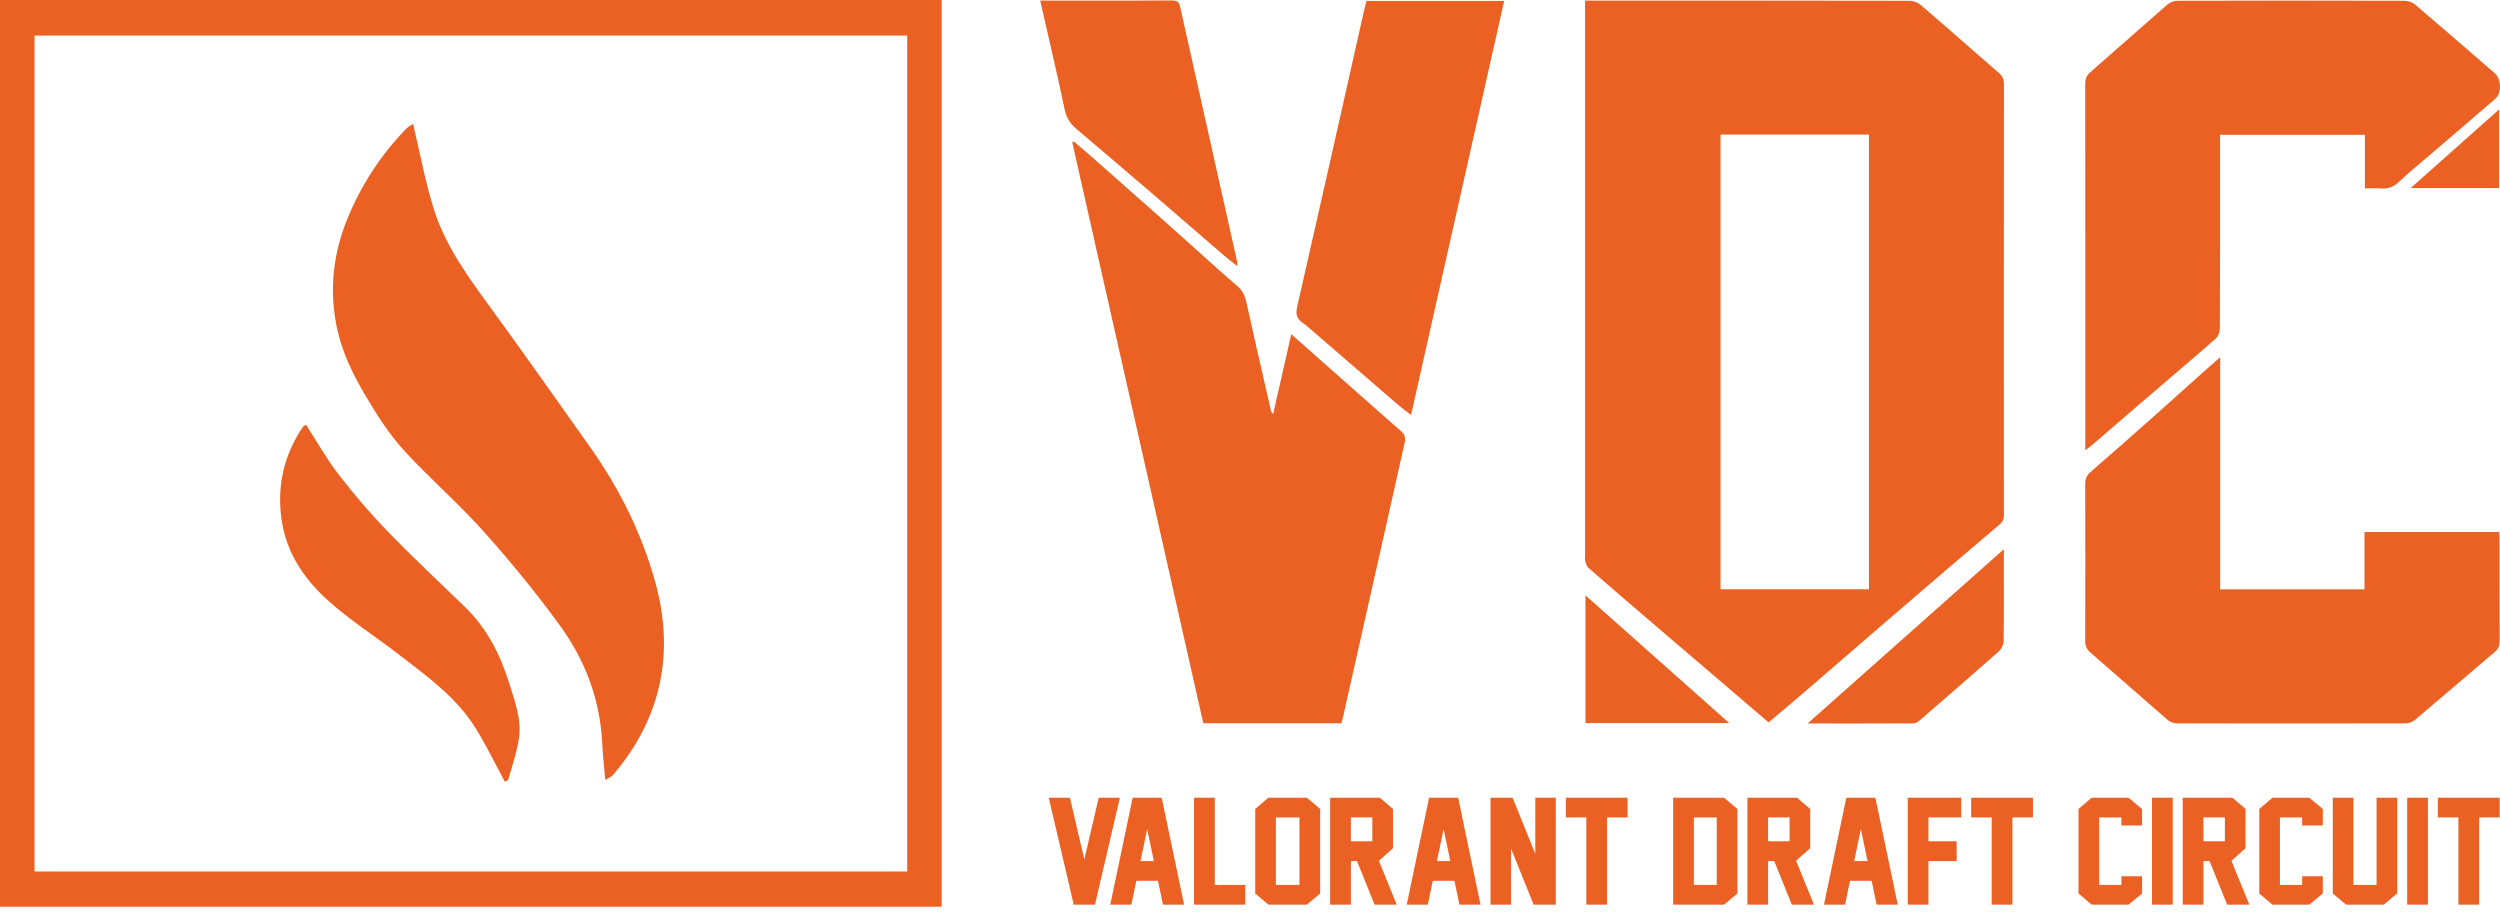
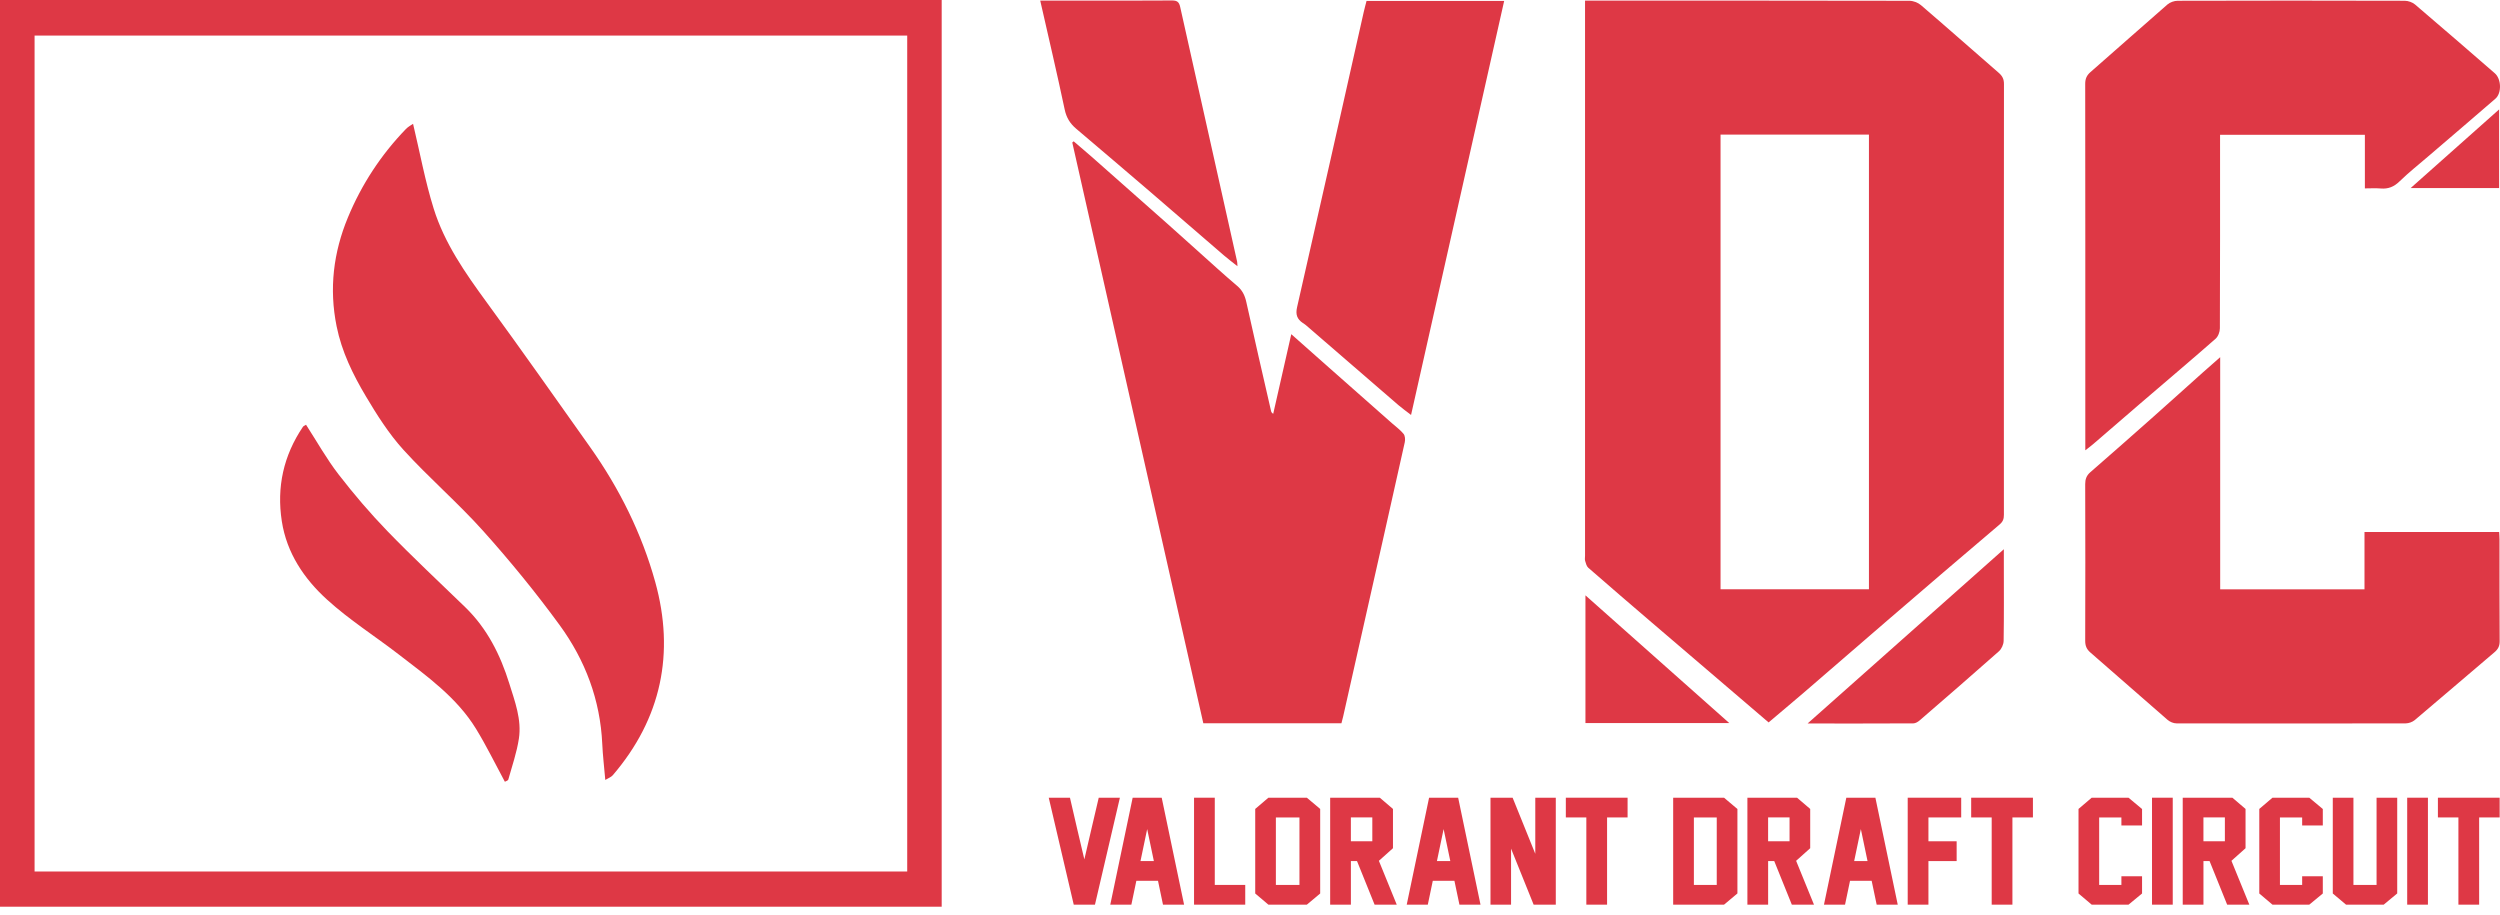
<svg xmlns="http://www.w3.org/2000/svg" width="123" height="45" viewBox="0 0 123 45" fill="none">
-   <path d="M87.015 35.543C86.319 34.948 85.639 34.367 84.96 33.785C83.727 32.731 82.493 31.679 81.261 30.623C80.219 29.73 79.177 28.837 78.144 27.934C78.058 27.858 78.024 27.715 77.989 27.596C77.966 27.519 77.984 27.43 77.984 27.347C77.984 18.41 77.984 9.475 77.984 0.539C77.984 0.385 77.984 0.232 77.984 0.03H78.403C83.583 0.03 88.763 0.028 93.943 0.039C94.135 0.039 94.367 0.129 94.512 0.254C95.796 1.355 97.062 2.477 98.34 3.585C98.517 3.739 98.596 3.894 98.595 4.133C98.588 11.196 98.589 18.259 98.592 25.321C98.592 25.518 98.557 25.655 98.381 25.804C96.522 27.376 94.677 28.963 92.831 30.55C91.475 31.717 90.124 32.891 88.768 34.059C88.199 34.548 87.622 35.029 87.014 35.544L87.015 35.543ZM91.952 6.624H84.651V28.991H91.952V6.624Z" fill="#eb6123" />
-   <path d="M66.001 35.584H59.203C57.054 26.058 54.905 16.535 52.756 7.011C52.779 6.992 52.802 6.972 52.825 6.953C53.113 7.2 53.403 7.444 53.688 7.694C54.923 8.784 56.158 9.874 57.39 10.968C58.221 11.706 59.043 12.453 59.871 13.193C60.201 13.487 60.532 13.781 60.869 14.066C61.117 14.275 61.246 14.53 61.316 14.85C61.711 16.643 62.127 18.431 62.536 20.221C62.546 20.265 62.561 20.307 62.642 20.36C62.934 19.071 63.227 17.782 63.531 16.442C64.169 17.008 64.764 17.536 65.36 18.063C66.399 18.981 67.437 19.898 68.476 20.815C68.672 20.989 68.89 21.146 69.055 21.346C69.131 21.44 69.144 21.628 69.115 21.758C68.436 24.807 67.748 27.855 67.062 30.903C66.737 32.346 66.413 33.789 66.088 35.231C66.061 35.347 66.031 35.461 65.999 35.584H66.001Z" fill="#eb6123" />
-   <path d="M102.597 22.155V19.629C102.597 14.463 102.599 9.296 102.592 4.13C102.592 3.881 102.66 3.714 102.85 3.548C104.116 2.444 105.367 1.325 106.635 0.223C106.763 0.112 106.972 0.038 107.143 0.038C110.866 0.027 114.588 0.027 118.311 0.038C118.482 0.038 118.691 0.111 118.82 0.221C120.136 1.341 121.44 2.474 122.745 3.605C123.067 3.884 123.092 4.58 122.774 4.856C121.674 5.81 120.565 6.753 119.461 7.7C118.989 8.105 118.501 8.492 118.057 8.924C117.784 9.19 117.501 9.306 117.127 9.273C116.879 9.252 116.628 9.269 116.352 9.269V6.633H109.227C109.227 6.782 109.227 6.921 109.227 7.061C109.227 10.091 109.231 13.122 109.218 16.152C109.218 16.328 109.133 16.556 109.005 16.668C107.785 17.737 106.545 18.785 105.313 19.842C104.535 20.51 103.76 21.183 102.982 21.852C102.878 21.943 102.765 22.024 102.598 22.155L102.597 22.155Z" fill="#eb6123" />
-   <path d="M109.233 17.574V28.996H116.333V26.174H122.959C122.965 26.303 122.976 26.419 122.976 26.535C122.977 28.205 122.972 29.876 122.983 31.546C122.984 31.785 122.907 31.94 122.726 32.092C121.417 33.201 120.118 34.322 118.806 35.428C118.692 35.524 118.51 35.589 118.36 35.59C114.601 35.598 110.842 35.599 107.083 35.59C106.935 35.59 106.757 35.515 106.644 35.417C105.374 34.318 104.118 33.203 102.848 32.104C102.656 31.938 102.591 31.767 102.592 31.52C102.6 28.955 102.6 26.389 102.592 23.823C102.591 23.578 102.654 23.399 102.843 23.234C103.879 22.333 104.909 21.424 105.936 20.513C106.758 19.784 107.573 19.046 108.392 18.314C108.647 18.086 108.905 17.862 109.232 17.575L109.233 17.574Z" fill="#eb6123" />
-   <path d="M67.235 0.046H74.005C72.479 6.831 70.96 13.587 69.424 20.416C69.192 20.236 68.987 20.091 68.797 19.928C67.279 18.619 65.764 17.306 64.247 15.995C64.202 15.956 64.149 15.927 64.1 15.893C63.818 15.699 63.732 15.481 63.817 15.111C64.923 10.274 66.006 5.431 67.096 0.59C67.137 0.407 67.189 0.225 67.234 0.046H67.235Z" fill="#eb6123" />
-   <path d="M51.18 0.03C51.751 0.03 52.267 0.03 52.784 0.03C54.409 0.03 56.035 0.036 57.66 0.023C57.915 0.022 58.011 0.099 58.065 0.342C58.994 4.519 59.932 8.694 60.866 12.87C60.877 12.915 60.874 12.963 60.883 13.098C60.629 12.895 60.419 12.74 60.222 12.57C59.019 11.536 57.822 10.494 56.618 9.461C55.397 8.414 54.171 7.371 52.944 6.33C52.646 6.077 52.466 5.786 52.382 5.386C52.008 3.615 51.593 1.853 51.179 0.029L51.18 0.03Z" fill="#eb6123" />
-   <path d="M98.589 27.022C98.589 27.319 98.589 27.53 98.589 27.74C98.589 29.004 98.599 30.267 98.579 31.531C98.576 31.705 98.478 31.926 98.349 32.041C97.058 33.187 95.752 34.315 94.446 35.444C94.362 35.517 94.242 35.589 94.138 35.59C92.443 35.599 90.748 35.596 88.933 35.596C92.176 32.717 95.342 29.905 98.589 27.022Z" fill="#eb6123" />
-   <path d="M85.081 35.576H78.004V29.291C80.369 31.391 82.695 33.457 85.081 35.576Z" fill="#eb6123" />
-   <path d="M122.956 9.253H118.603C120.086 7.935 121.501 6.677 122.956 5.384V9.253Z" fill="#eb6123" />
-   <path d="M53.35 42.282C53.502 41.632 53.622 41.117 53.709 40.737C53.797 40.358 53.913 39.861 54.058 39.247H55.099L53.872 44.509H52.828L51.598 39.247H52.642C52.785 39.863 52.899 40.361 52.987 40.739C53.075 41.118 53.196 41.632 53.35 42.282Z" fill="#eb6123" />
-   <path d="M57.219 44.509L56.974 43.337H55.908L55.663 44.509H54.626L55.727 39.247H57.156L58.257 44.509H57.219H57.219ZM56.77 42.365L56.441 40.791L56.112 42.365H56.771H56.77Z" fill="#eb6123" />
-   <path d="M61.266 44.509H58.747V39.247H59.767V43.538H61.266V44.509Z" fill="#eb6123" />
-   <path d="M64.953 43.96L64.297 44.509H62.405L61.757 43.96V39.8L62.405 39.247H64.297L64.953 39.8V43.96ZM63.933 43.538V40.218H62.773V43.538H63.933Z" fill="#eb6123" />
-   <path d="M68.72 44.509H67.63L66.765 42.365H66.464V44.509H65.444V39.247H67.886L68.534 39.8V41.732L67.841 42.352L68.72 44.509H68.72ZM66.463 41.391H67.518V40.215H66.463V41.391Z" fill="#eb6123" />
-   <path d="M71.804 44.509L71.558 43.337H70.493L70.248 44.509H69.211L70.311 39.247H71.741L72.841 44.509H71.804H71.804ZM71.355 42.365L71.026 40.791L70.697 42.365H71.356H71.355Z" fill="#eb6123" />
-   <path d="M75.455 44.509L74.344 41.752V44.509H73.332V39.247H74.421L75.536 42.007V39.247H76.545V44.503L76.549 44.51H75.455V44.509Z" fill="#eb6123" />
-   <path d="M80.077 40.218H79.068V44.509H78.048V40.218H77.039V39.247H80.077V40.218Z" fill="#eb6123" />
-   <path d="M84.822 39.247L85.481 39.803V43.957L84.822 44.51H82.32V39.247H84.822V39.247ZM84.464 43.538V40.218H83.339V43.538H84.464Z" fill="#eb6123" />
-   <path d="M89.248 44.509H88.158L87.293 42.365H86.992V44.509H85.972V39.247H88.414L89.062 39.8V41.732L88.369 42.352L89.248 44.509H89.248ZM86.991 41.391H88.046V40.215H86.991V41.391Z" fill="#eb6123" />
-   <path d="M92.332 44.509L92.086 43.337H91.021L90.776 44.509H89.739L90.839 39.247H92.269L93.369 44.509H92.332H92.332ZM91.883 42.365L91.554 40.791L91.225 42.365H91.884H91.883Z" fill="#eb6123" />
-   <path d="M96.491 40.218H94.879V41.391H96.267V42.365H94.879V44.509H93.859V39.247H96.491V40.218H96.491Z" fill="#eb6123" />
-   <path d="M100.02 40.218H99.011V44.509H97.991V40.218H96.982V39.247H100.02V40.218Z" fill="#eb6123" />
-   <path d="M105.389 43.96L104.723 44.509H102.911L102.263 43.96V39.8L102.911 39.247H104.723L105.389 39.803V40.614H104.373V40.218H103.279V43.538H104.373V43.112H105.389V43.96Z" fill="#eb6123" />
-   <path d="M106.899 44.509H105.879V39.247H106.899V44.509Z" fill="#eb6123" />
-   <path d="M110.666 44.509H109.576L108.711 42.365H108.41V44.509H107.39V39.247H109.833L110.481 39.8V41.732L109.787 42.352L110.667 44.509H110.666ZM108.409 41.391H109.464V40.215H108.409V41.391Z" fill="#eb6123" />
-   <path d="M114.282 43.96L113.616 44.509H111.805L111.157 43.96V39.8L111.805 39.247H113.616L114.282 39.803V40.614H113.266V40.218H112.173V43.538H113.266V43.112H114.282V43.96Z" fill="#eb6123" />
-   <path d="M117.944 43.956L117.279 44.509H115.425L114.773 43.96V39.247H115.789V43.538H116.927V39.247H117.943V43.956H117.944Z" fill="#eb6123" />
-   <path d="M119.454 44.509H118.434V39.247H119.454V44.509Z" fill="#eb6123" />
-   <path d="M122.983 40.218H121.974V44.509H120.954V40.218H119.945V39.247H122.983V40.218Z" fill="#eb6123" />
-   <path d="M20.323 6.093C20.661 7.513 20.916 8.912 21.336 10.26C21.867 11.967 22.888 13.427 23.94 14.867C25.661 17.221 27.339 19.608 29.026 21.987C30.471 24.024 31.578 26.25 32.239 28.639C33.205 32.129 32.545 35.348 30.147 38.143C30.067 38.236 29.931 38.282 29.78 38.373C29.724 37.728 29.657 37.165 29.631 36.6C29.533 34.439 28.795 32.486 27.54 30.763C26.367 29.154 25.099 27.604 23.769 26.119C22.526 24.732 21.101 23.509 19.848 22.13C19.131 21.339 18.544 20.413 17.997 19.491C17.361 18.421 16.814 17.306 16.561 16.053C16.186 14.197 16.405 12.419 17.116 10.702C17.788 9.079 18.743 7.618 19.971 6.347C20.084 6.229 20.239 6.151 20.323 6.092H20.322L20.323 6.093Z" fill="#eb6123" />
-   <path d="M15.057 20.897C15.599 21.736 16.071 22.581 16.656 23.339C17.406 24.309 18.206 25.248 19.059 26.13C20.298 27.41 21.602 28.628 22.883 29.868C23.967 30.918 24.618 32.216 25.058 33.632C25.333 34.515 25.673 35.404 25.529 36.343C25.425 37.023 25.196 37.685 25.009 38.352C24.993 38.408 24.878 38.438 24.839 38.462C24.369 37.591 23.936 36.7 23.421 35.859C22.476 34.318 21.021 33.281 19.62 32.2C18.447 31.296 17.183 30.495 16.093 29.503C14.964 28.478 14.106 27.21 13.865 25.644C13.606 23.966 13.949 22.411 14.905 20.999C14.93 20.961 14.985 20.944 15.058 20.897H15.057V20.897Z" fill="#eb6123" />
-   <path d="M46.331 0V44.61H0V0H46.331ZM44.635 42.878V1.75H1.701V42.878H44.635Z" fill="#eb6123" />
+   <path d="M87.015 35.543C86.319 34.948 85.639 34.367 84.96 33.785C83.727 32.731 82.493 31.679 81.261 30.623C80.219 29.73 79.177 28.837 78.144 27.934C78.058 27.858 78.024 27.715 77.989 27.596C77.966 27.519 77.984 27.43 77.984 27.347C77.984 18.41 77.984 9.475 77.984 0.539C77.984 0.385 77.984 0.232 77.984 0.03H78.403C83.583 0.03 88.763 0.028 93.943 0.039C94.135 0.039 94.367 0.129 94.512 0.254C95.796 1.355 97.062 2.477 98.34 3.585C98.517 3.739 98.596 3.894 98.595 4.133C98.588 11.196 98.589 18.259 98.592 25.321C98.592 25.518 98.557 25.655 98.381 25.804C96.522 27.376 94.677 28.963 92.831 30.55C91.475 31.717 90.124 32.891 88.768 34.059C88.199 34.548 87.622 35.029 87.014 35.544L87.015 35.543ZM91.952 6.624H84.651V28.991H91.952V6.624Z" fill="#DE3845" />
+   <path d="M66.001 35.584H59.203C57.054 26.058 54.905 16.535 52.756 7.011C52.779 6.992 52.802 6.972 52.825 6.953C53.113 7.2 53.403 7.444 53.688 7.694C54.923 8.784 56.158 9.874 57.39 10.968C58.221 11.706 59.043 12.453 59.871 13.193C60.201 13.487 60.532 13.781 60.869 14.066C61.117 14.275 61.246 14.53 61.316 14.85C61.711 16.643 62.127 18.431 62.536 20.221C62.546 20.265 62.561 20.307 62.642 20.36C62.934 19.071 63.227 17.782 63.531 16.442C64.169 17.008 64.764 17.536 65.36 18.063C66.399 18.981 67.437 19.898 68.476 20.815C68.672 20.989 68.89 21.146 69.055 21.346C69.131 21.44 69.144 21.628 69.115 21.758C68.436 24.807 67.748 27.855 67.062 30.903C66.737 32.346 66.413 33.789 66.088 35.231C66.061 35.347 66.031 35.461 65.999 35.584H66.001Z" fill="#DE3845" />
+   <path d="M102.597 22.155V19.629C102.597 14.463 102.599 9.296 102.592 4.13C102.592 3.881 102.66 3.714 102.85 3.548C104.116 2.444 105.367 1.325 106.635 0.223C106.763 0.112 106.972 0.038 107.143 0.038C110.866 0.027 114.588 0.027 118.311 0.038C118.482 0.038 118.691 0.111 118.82 0.221C120.136 1.341 121.44 2.474 122.745 3.605C123.067 3.884 123.092 4.58 122.774 4.856C121.674 5.81 120.565 6.753 119.461 7.7C118.989 8.105 118.501 8.492 118.057 8.924C117.784 9.19 117.501 9.306 117.127 9.273C116.879 9.252 116.628 9.269 116.352 9.269V6.633H109.227C109.227 6.782 109.227 6.921 109.227 7.061C109.227 10.091 109.231 13.122 109.218 16.152C109.218 16.328 109.133 16.556 109.005 16.668C107.785 17.737 106.545 18.785 105.313 19.842C104.535 20.51 103.76 21.183 102.982 21.852C102.878 21.943 102.765 22.024 102.598 22.155L102.597 22.155Z" fill="#DE3845" />
+   <path d="M109.233 17.574V28.996H116.333V26.174H122.959C122.965 26.303 122.976 26.419 122.976 26.535C122.977 28.205 122.972 29.876 122.983 31.546C122.984 31.785 122.907 31.94 122.726 32.092C121.417 33.201 120.118 34.322 118.806 35.428C118.692 35.524 118.51 35.589 118.36 35.59C114.601 35.598 110.842 35.599 107.083 35.59C106.935 35.59 106.757 35.515 106.644 35.417C105.374 34.318 104.118 33.203 102.848 32.104C102.656 31.938 102.591 31.767 102.592 31.52C102.6 28.955 102.6 26.389 102.592 23.823C102.591 23.578 102.654 23.399 102.843 23.234C103.879 22.333 104.909 21.424 105.936 20.513C106.758 19.784 107.573 19.046 108.392 18.314C108.647 18.086 108.905 17.862 109.232 17.575L109.233 17.574Z" fill="#DE3845" />
+   <path d="M67.235 0.046H74.005C72.479 6.831 70.96 13.587 69.424 20.416C69.192 20.236 68.987 20.091 68.797 19.928C67.279 18.619 65.764 17.306 64.247 15.995C64.202 15.956 64.149 15.927 64.1 15.893C63.818 15.699 63.732 15.481 63.817 15.111C64.923 10.274 66.006 5.431 67.096 0.59C67.137 0.407 67.189 0.225 67.234 0.046H67.235Z" fill="#DE3845" />
+   <path d="M51.18 0.03C51.751 0.03 52.267 0.03 52.784 0.03C54.409 0.03 56.035 0.036 57.66 0.023C57.915 0.022 58.011 0.099 58.065 0.342C58.994 4.519 59.932 8.694 60.866 12.87C60.877 12.915 60.874 12.963 60.883 13.098C60.629 12.895 60.419 12.74 60.222 12.57C59.019 11.536 57.822 10.494 56.618 9.461C55.397 8.414 54.171 7.371 52.944 6.33C52.646 6.077 52.466 5.786 52.382 5.386C52.008 3.615 51.593 1.853 51.179 0.029L51.18 0.03Z" fill="#DE3845" />
+   <path d="M98.589 27.022C98.589 27.319 98.589 27.53 98.589 27.74C98.589 29.004 98.599 30.267 98.579 31.531C98.576 31.705 98.478 31.926 98.349 32.041C97.058 33.187 95.752 34.315 94.446 35.444C94.362 35.517 94.242 35.589 94.138 35.59C92.443 35.599 90.748 35.596 88.933 35.596C92.176 32.717 95.342 29.905 98.589 27.022Z" fill="#DE3845" />
+   <path d="M85.081 35.576H78.004V29.291C80.369 31.391 82.695 33.457 85.081 35.576Z" fill="#DE3845" />
+   <path d="M122.956 9.253H118.603C120.086 7.935 121.501 6.677 122.956 5.384V9.253Z" fill="#DE3845" />
+   <path d="M53.35 42.282C53.502 41.632 53.622 41.117 53.709 40.737C53.797 40.358 53.913 39.861 54.058 39.247H55.099L53.872 44.509H52.828L51.598 39.247H52.642C52.785 39.863 52.899 40.361 52.987 40.739C53.075 41.118 53.196 41.632 53.35 42.282Z" fill="#DE3845" />
+   <path d="M57.219 44.509L56.974 43.337H55.908L55.663 44.509H54.626L55.727 39.247H57.156L58.257 44.509H57.219H57.219ZM56.77 42.365L56.441 40.791L56.112 42.365H56.771H56.77Z" fill="#DE3845" />
+   <path d="M61.266 44.509H58.747V39.247H59.767V43.538H61.266V44.509Z" fill="#DE3845" />
+   <path d="M64.953 43.96L64.297 44.509H62.405L61.757 43.96V39.8L62.405 39.247H64.297L64.953 39.8V43.96ZM63.933 43.538V40.218H62.773V43.538H63.933Z" fill="#DE3845" />
+   <path d="M68.72 44.509H67.63L66.765 42.365H66.464V44.509H65.444V39.247H67.886L68.534 39.8V41.732L67.841 42.352L68.72 44.509H68.72ZM66.463 41.391H67.518V40.215H66.463V41.391Z" fill="#DE3845" />
+   <path d="M71.804 44.509L71.558 43.337H70.493L70.248 44.509H69.211L70.311 39.247H71.741L72.841 44.509H71.804H71.804ZM71.355 42.365L71.026 40.791L70.697 42.365H71.356H71.355Z" fill="#DE3845" />
+   <path d="M75.455 44.509L74.344 41.752V44.509H73.332V39.247H74.421L75.536 42.007V39.247H76.545V44.503L76.549 44.51H75.455V44.509Z" fill="#DE3845" />
+   <path d="M80.077 40.218H79.068V44.509H78.048V40.218H77.039V39.247H80.077V40.218Z" fill="#DE3845" />
+   <path d="M84.822 39.247L85.481 39.803V43.957L84.822 44.51H82.32V39.247H84.822V39.247ZM84.464 43.538V40.218H83.339V43.538H84.464Z" fill="#DE3845" />
+   <path d="M89.248 44.509H88.158L87.293 42.365H86.992V44.509H85.972V39.247H88.414L89.062 39.8V41.732L88.369 42.352L89.248 44.509H89.248ZM86.991 41.391H88.046V40.215H86.991V41.391Z" fill="#DE3845" />
+   <path d="M92.332 44.509L92.086 43.337H91.021L90.776 44.509H89.739L90.839 39.247H92.269L93.369 44.509H92.332H92.332ZM91.883 42.365L91.554 40.791L91.225 42.365H91.884H91.883Z" fill="#DE3845" />
+   <path d="M96.491 40.218H94.879V41.391H96.267V42.365H94.879V44.509H93.859V39.247H96.491V40.218H96.491Z" fill="#DE3845" />
+   <path d="M100.02 40.218H99.011V44.509H97.991V40.218H96.982V39.247H100.02V40.218Z" fill="#DE3845" />
+   <path d="M105.389 43.96L104.723 44.509H102.911L102.263 43.96V39.8L102.911 39.247H104.723L105.389 39.803V40.614H104.373V40.218H103.279V43.538H104.373V43.112H105.389V43.96Z" fill="#DE3845" />
+   <path d="M106.899 44.509H105.879V39.247H106.899V44.509Z" fill="#DE3845" />
+   <path d="M110.666 44.509H109.576L108.711 42.365H108.41V44.509H107.39V39.247H109.833L110.481 39.8V41.732L109.787 42.352L110.667 44.509H110.666ZM108.409 41.391H109.464V40.215H108.409V41.391Z" fill="#DE3845" />
+   <path d="M114.282 43.96L113.616 44.509H111.805L111.157 43.96V39.8L111.805 39.247H113.616L114.282 39.803V40.614H113.266V40.218H112.173V43.538H113.266V43.112H114.282V43.96Z" fill="#DE3845" />
+   <path d="M117.944 43.956L117.279 44.509H115.425L114.773 43.96V39.247H115.789V43.538H116.927V39.247H117.943V43.956H117.944Z" fill="#DE3845" />
+   <path d="M119.454 44.509H118.434V39.247H119.454V44.509Z" fill="#DE3845" />
+   <path d="M122.983 40.218H121.974V44.509H120.954V40.218H119.945V39.247H122.983V40.218Z" fill="#DE3845" />
+   <path d="M20.323 6.093C20.661 7.513 20.916 8.912 21.336 10.26C21.867 11.967 22.888 13.427 23.94 14.867C25.661 17.221 27.339 19.608 29.026 21.987C30.471 24.024 31.578 26.25 32.239 28.639C33.205 32.129 32.545 35.348 30.147 38.143C30.067 38.236 29.931 38.282 29.78 38.373C29.724 37.728 29.657 37.165 29.631 36.6C29.533 34.439 28.795 32.486 27.54 30.763C26.367 29.154 25.099 27.604 23.769 26.119C22.526 24.732 21.101 23.509 19.848 22.13C19.131 21.339 18.544 20.413 17.997 19.491C17.361 18.421 16.814 17.306 16.561 16.053C16.186 14.197 16.405 12.419 17.116 10.702C17.788 9.079 18.743 7.618 19.971 6.347C20.084 6.229 20.239 6.151 20.323 6.092H20.322L20.323 6.093Z" fill="#DE3845" />
+   <path d="M15.057 20.897C15.599 21.736 16.071 22.581 16.656 23.339C17.406 24.309 18.206 25.248 19.059 26.13C20.298 27.41 21.602 28.628 22.883 29.868C23.967 30.918 24.618 32.216 25.058 33.632C25.333 34.515 25.673 35.404 25.529 36.343C25.425 37.023 25.196 37.685 25.009 38.352C24.993 38.408 24.878 38.438 24.839 38.462C24.369 37.591 23.936 36.7 23.421 35.859C22.476 34.318 21.021 33.281 19.62 32.2C18.447 31.296 17.183 30.495 16.093 29.503C14.964 28.478 14.106 27.21 13.865 25.644C13.606 23.966 13.949 22.411 14.905 20.999C14.93 20.961 14.985 20.944 15.058 20.897H15.057V20.897Z" fill="#DE3845" />
+   <path d="M46.331 0V44.61H0V0H46.331ZM44.635 42.878V1.75H1.701V42.878H44.635Z" fill="#DE3845" />
</svg>
